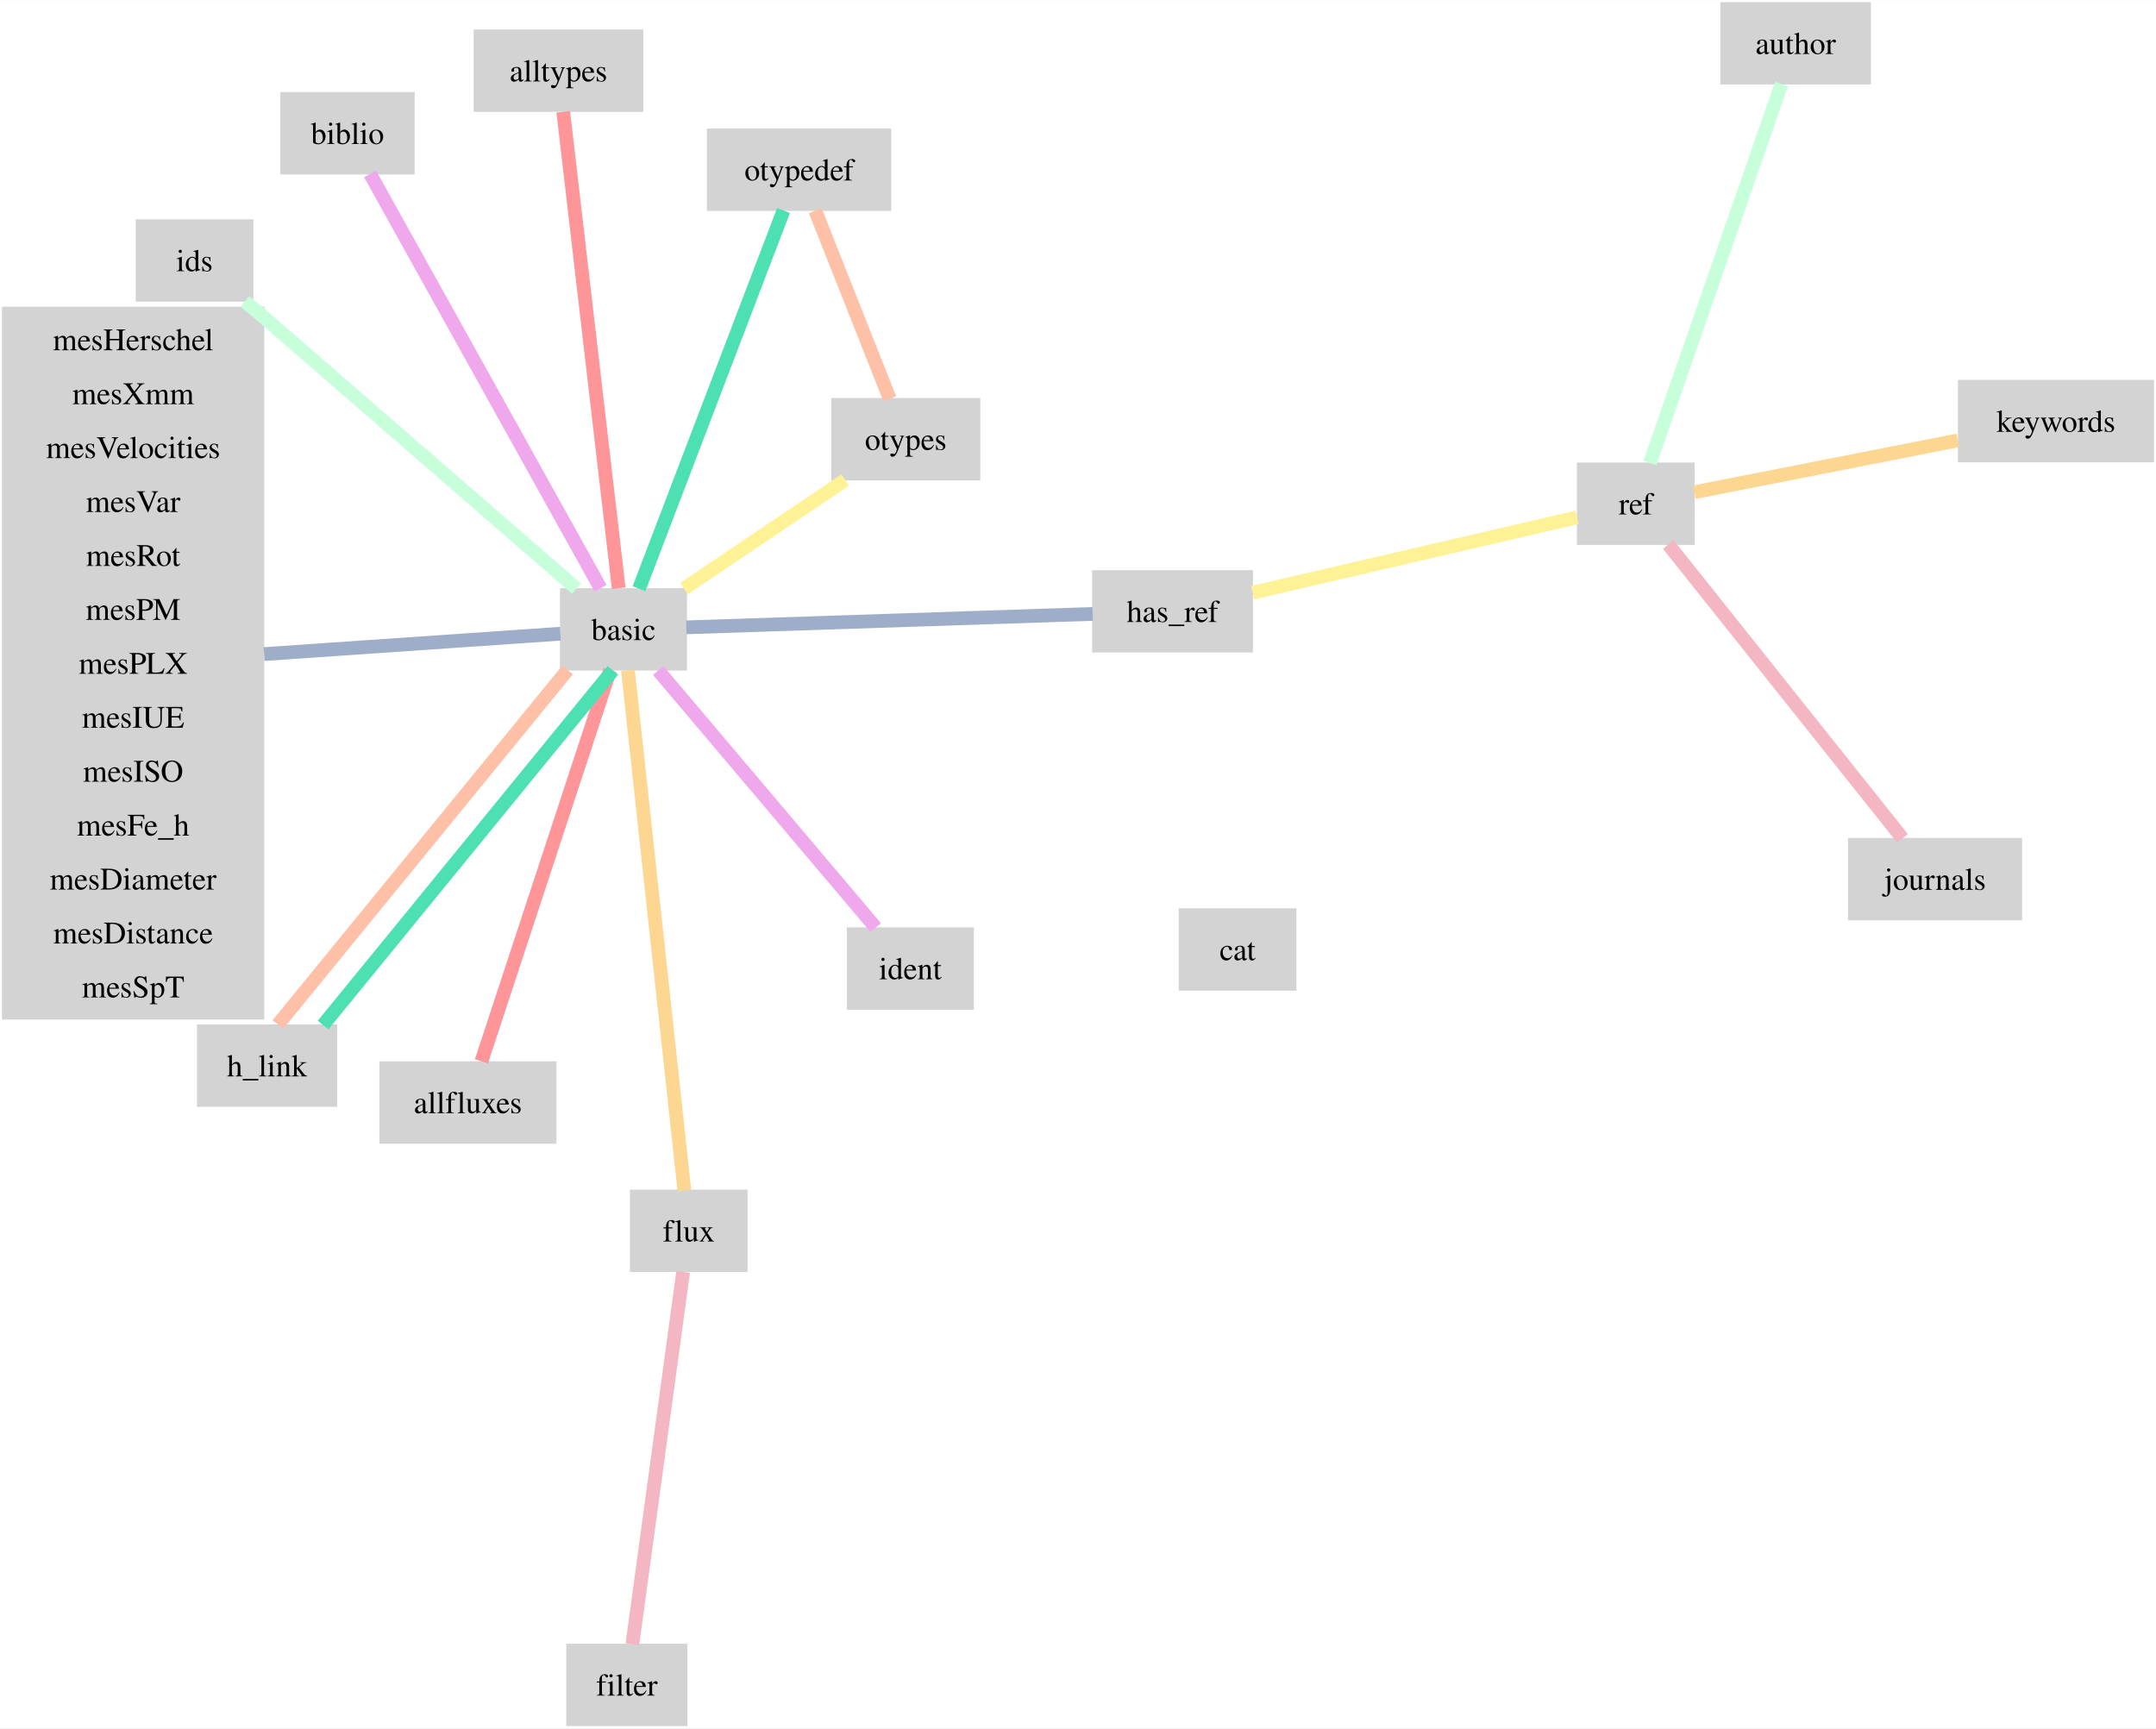
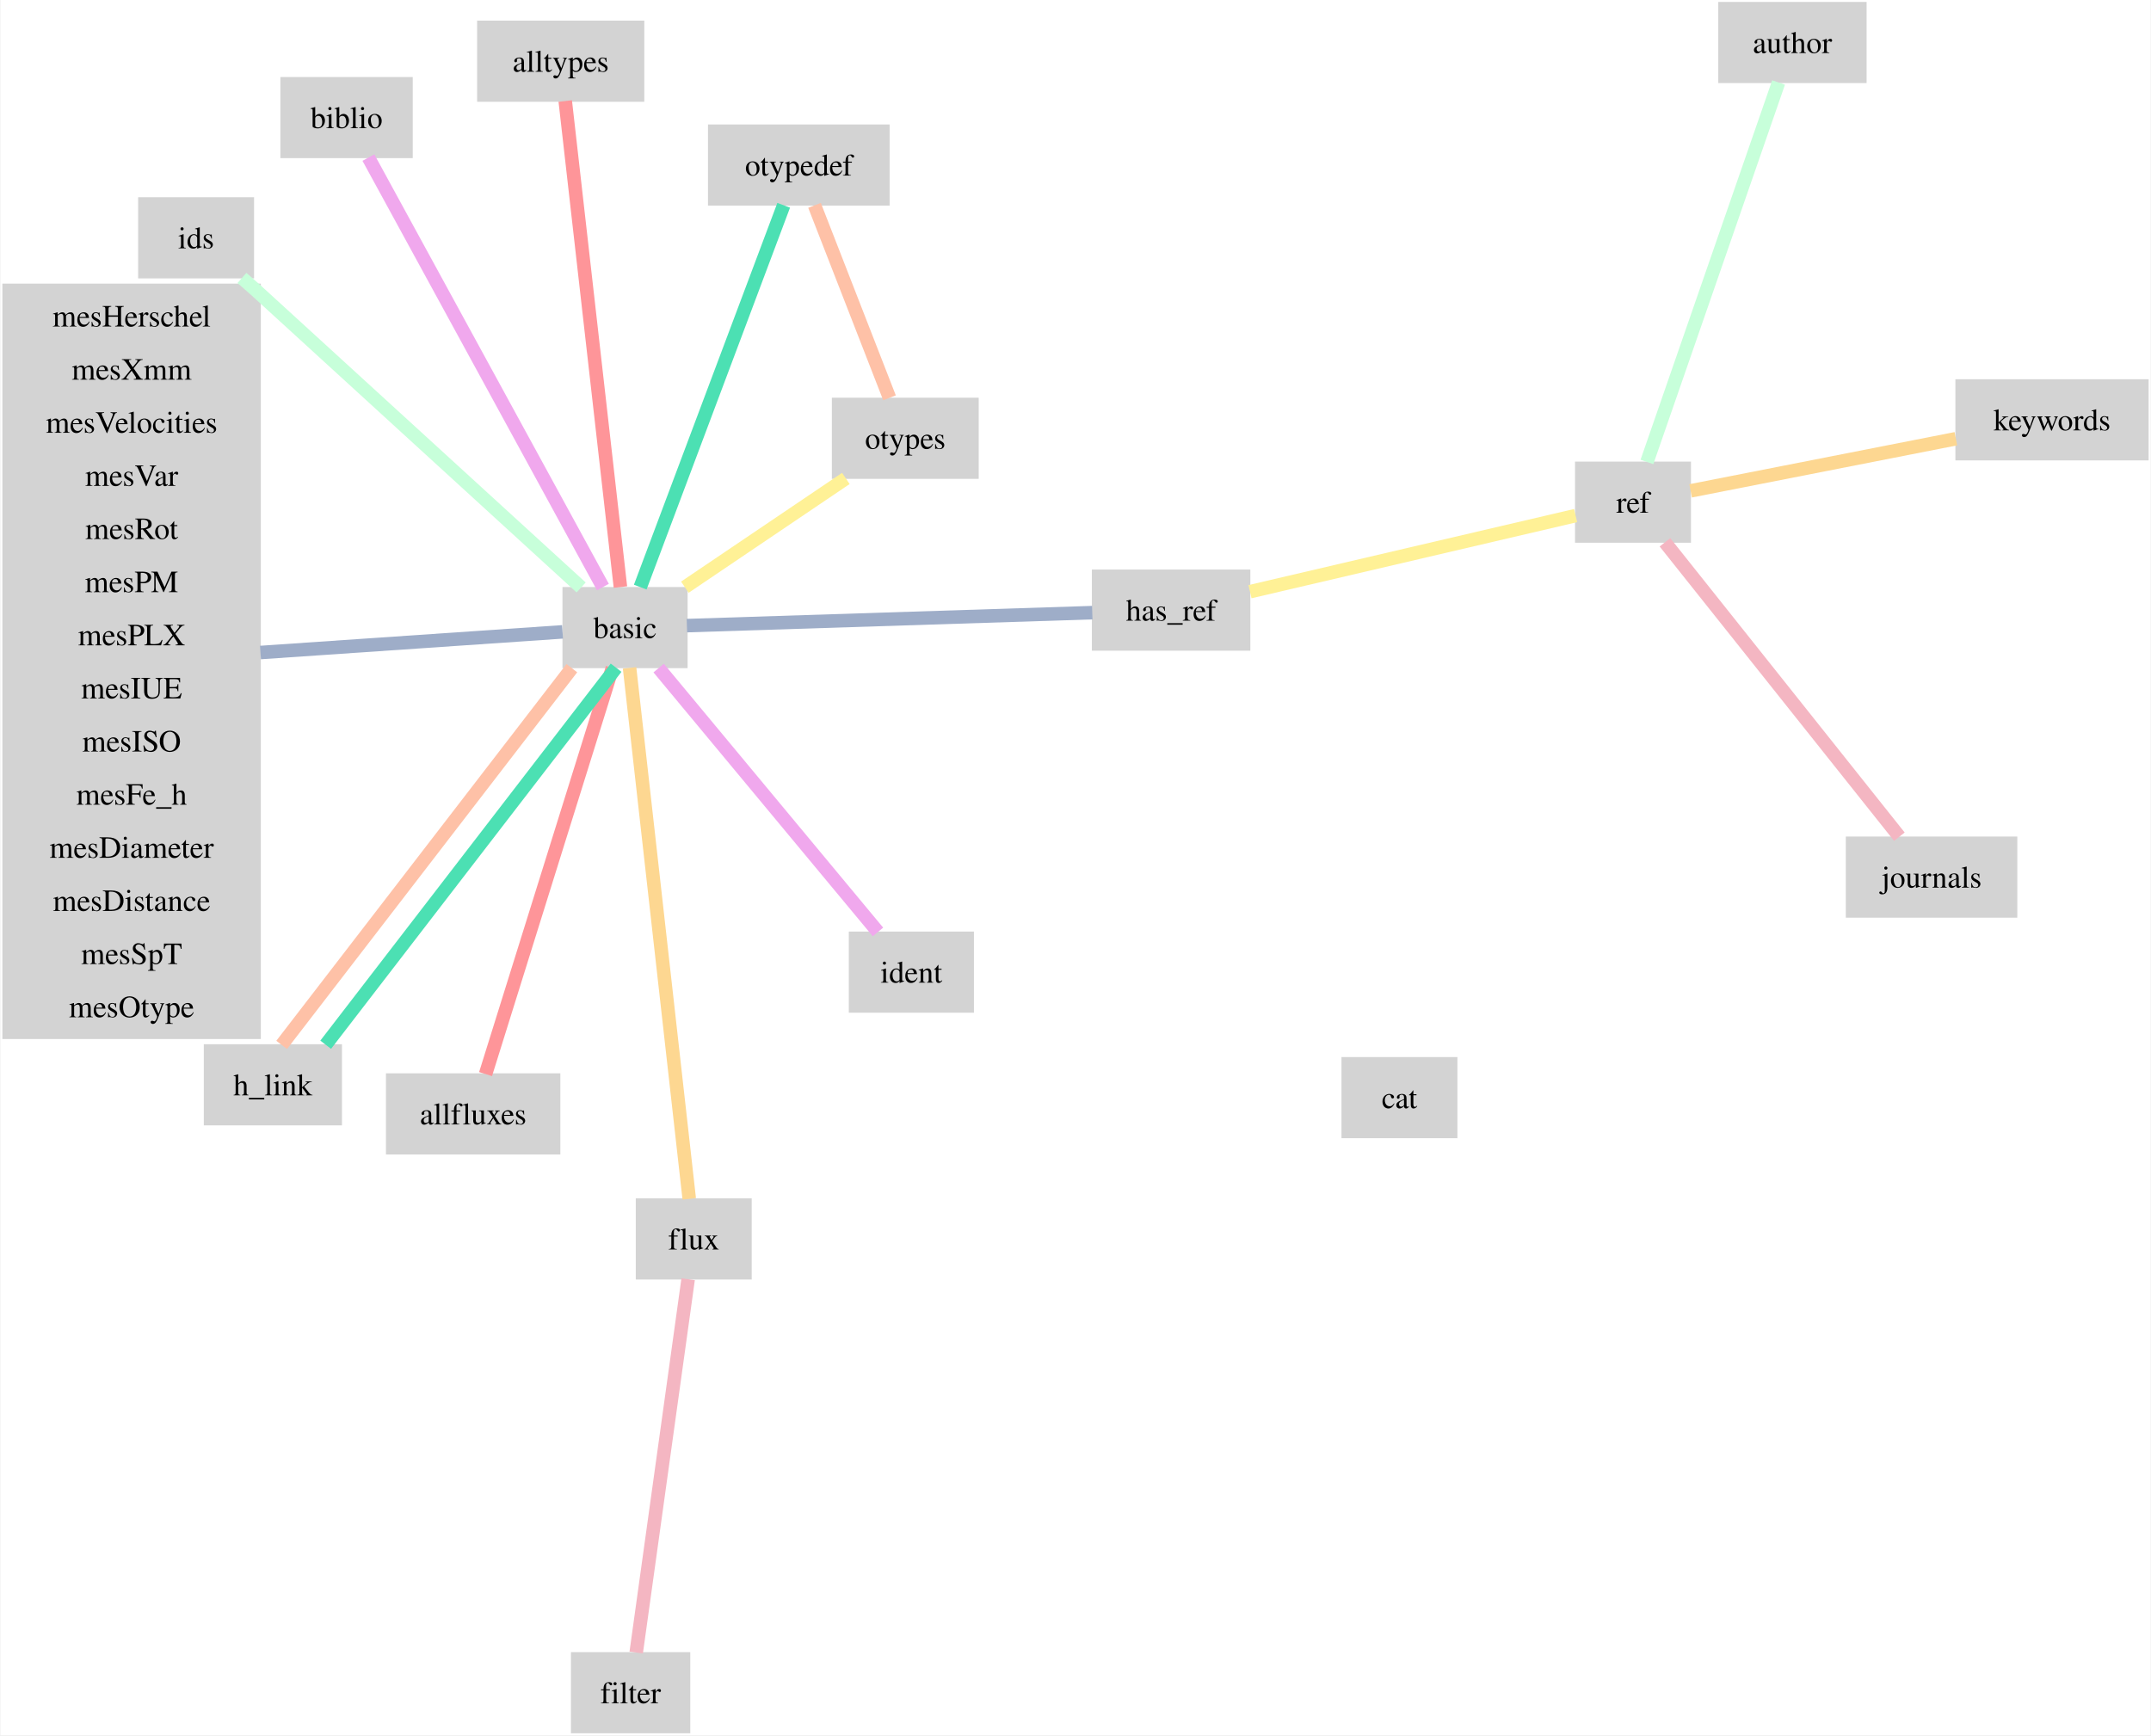
- <svg xmlns="http://www.w3.org/2000/svg" xmlns:xlink="http://www.w3.org/1999/xlink" width="1099pt" height="881pt" viewBox="0.00 0.00 1099.28 881.07">
-   <g id="graph0" class="graph" transform="scale(1 1) rotate(0) translate(4 877.07)">
-     <polygon fill="white" stroke="none" points="-4,4 -4,-877.07 1095.28,-877.07 1095.28,4 -4,4" />
+ <svg xmlns="http://www.w3.org/2000/svg" xmlns:xlink="http://www.w3.org/1999/xlink" width="1113pt" height="898pt" viewBox="0.00 0.00 1112.71 898.13">
+   <g id="graph0" class="graph" transform="scale(1 1) rotate(0) translate(4 894.13)">
+     <polygon fill="white" stroke="none" points="-4,4 -4,-894.13 1108.71,-894.13 1108.71,4 -4,4" />
    <g id="node1" class="node">
-       <polygon fill="lightgray" stroke="lightgray" stroke-width="6" points="0,-360.28 0,-717.78 127.75,-717.78 127.75,-360.28 0,-360.28" />
-       <text text-anchor="middle" x="63.88" y="-698.58" font-family="Times,serif" font-size="16.00">mesHerschel</text>
-       <polyline fill="none" stroke="lightgray" stroke-width="6" points="0,-690.28 127.75,-690.28" />
-       <text text-anchor="middle" x="63.88" y="-671.08" font-family="Times,serif" font-size="16.00">mesXmm</text>
-       <polyline fill="none" stroke="lightgray" stroke-width="6" points="0,-662.78 127.75,-662.78" />
-       <text text-anchor="middle" x="63.88" y="-643.58" font-family="Times,serif" font-size="16.00">mesVelocities</text>
-       <polyline fill="none" stroke="lightgray" stroke-width="6" points="0,-635.28 127.75,-635.28" />
-       <text text-anchor="middle" x="63.88" y="-616.08" font-family="Times,serif" font-size="16.00">mesVar</text>
-       <polyline fill="none" stroke="lightgray" stroke-width="6" points="0,-607.78 127.75,-607.78" />
-       <text text-anchor="middle" x="63.88" y="-588.58" font-family="Times,serif" font-size="16.00">mesRot</text>
-       <polyline fill="none" stroke="lightgray" stroke-width="6" points="0,-580.28 127.75,-580.28" />
-       <text text-anchor="middle" x="63.88" y="-561.08" font-family="Times,serif" font-size="16.00">mesPM</text>
-       <polyline fill="none" stroke="lightgray" stroke-width="6" points="0,-552.78 127.75,-552.78" />
-       <text text-anchor="middle" x="63.88" y="-533.58" font-family="Times,serif" font-size="16.00">mesPLX</text>
-       <polyline fill="none" stroke="lightgray" stroke-width="6" points="0,-525.28 127.75,-525.28" />
-       <text text-anchor="middle" x="63.88" y="-506.08" font-family="Times,serif" font-size="16.00">mesIUE</text>
-       <polyline fill="none" stroke="lightgray" stroke-width="6" points="0,-497.78 127.75,-497.78" />
-       <text text-anchor="middle" x="63.88" y="-478.58" font-family="Times,serif" font-size="16.00">mesISO</text>
-       <polyline fill="none" stroke="lightgray" stroke-width="6" points="0,-470.28 127.75,-470.28" />
-       <text text-anchor="middle" x="63.88" y="-451.08" font-family="Times,serif" font-size="16.00">mesFe_h</text>
-       <polyline fill="none" stroke="lightgray" stroke-width="6" points="0,-442.78 127.75,-442.78" />
-       <text text-anchor="middle" x="63.88" y="-423.58" font-family="Times,serif" font-size="16.00">mesDiameter</text>
-       <polyline fill="none" stroke="lightgray" stroke-width="6" points="0,-415.28 127.75,-415.28" />
-       <text text-anchor="middle" x="63.88" y="-396.08" font-family="Times,serif" font-size="16.00">mesDistance</text>
-       <polyline fill="none" stroke="lightgray" stroke-width="6" points="0,-387.78 127.75,-387.78" />
-       <text text-anchor="middle" x="63.88" y="-368.58" font-family="Times,serif" font-size="16.00">mesSpT</text>
+       <polygon fill="lightgray" stroke="lightgray" stroke-width="6" points="0,-359.33 0,-744.33 127.75,-744.33 127.75,-359.33 0,-359.33" />
+       <text text-anchor="middle" x="63.88" y="-725.13" font-family="Times,serif" font-size="16.00">mesHerschel</text>
+       <polyline fill="none" stroke="lightgray" stroke-width="6" points="0,-716.83 127.75,-716.83" />
+       <text text-anchor="middle" x="63.88" y="-697.63" font-family="Times,serif" font-size="16.00">mesXmm</text>
+       <polyline fill="none" stroke="lightgray" stroke-width="6" points="0,-689.33 127.75,-689.33" />
+       <text text-anchor="middle" x="63.88" y="-670.13" font-family="Times,serif" font-size="16.00">mesVelocities</text>
+       <polyline fill="none" stroke="lightgray" stroke-width="6" points="0,-661.83 127.75,-661.83" />
+       <text text-anchor="middle" x="63.88" y="-642.63" font-family="Times,serif" font-size="16.00">mesVar</text>
+       <polyline fill="none" stroke="lightgray" stroke-width="6" points="0,-634.33 127.75,-634.33" />
+       <text text-anchor="middle" x="63.88" y="-615.13" font-family="Times,serif" font-size="16.00">mesRot</text>
+       <polyline fill="none" stroke="lightgray" stroke-width="6" points="0,-606.83 127.75,-606.83" />
+       <text text-anchor="middle" x="63.88" y="-587.63" font-family="Times,serif" font-size="16.00">mesPM</text>
+       <polyline fill="none" stroke="lightgray" stroke-width="6" points="0,-579.33 127.75,-579.33" />
+       <text text-anchor="middle" x="63.88" y="-560.13" font-family="Times,serif" font-size="16.00">mesPLX</text>
+       <polyline fill="none" stroke="lightgray" stroke-width="6" points="0,-551.83 127.75,-551.83" />
+       <text text-anchor="middle" x="63.88" y="-532.63" font-family="Times,serif" font-size="16.00">mesIUE</text>
+       <polyline fill="none" stroke="lightgray" stroke-width="6" points="0,-524.33 127.75,-524.33" />
+       <text text-anchor="middle" x="63.88" y="-505.13" font-family="Times,serif" font-size="16.00">mesISO</text>
+       <polyline fill="none" stroke="lightgray" stroke-width="6" points="0,-496.83 127.75,-496.83" />
+       <text text-anchor="middle" x="63.88" y="-477.63" font-family="Times,serif" font-size="16.00">mesFe_h</text>
+       <polyline fill="none" stroke="lightgray" stroke-width="6" points="0,-469.33 127.75,-469.33" />
+       <text text-anchor="middle" x="63.88" y="-450.13" font-family="Times,serif" font-size="16.00">mesDiameter</text>
+       <polyline fill="none" stroke="lightgray" stroke-width="6" points="0,-441.83 127.75,-441.83" />
+       <text text-anchor="middle" x="63.88" y="-422.63" font-family="Times,serif" font-size="16.00">mesDistance</text>
+       <polyline fill="none" stroke="lightgray" stroke-width="6" points="0,-414.33 127.75,-414.33" />
+       <text text-anchor="middle" x="63.88" y="-395.13" font-family="Times,serif" font-size="16.00">mesSpT</text>
+       <polyline fill="none" stroke="lightgray" stroke-width="6" points="0,-386.83 127.75,-386.83" />
+       <text text-anchor="middle" x="63.88" y="-367.63" font-family="Times,serif" font-size="16.00">mesOtype</text>
    </g>
    <g id="node2" class="node">
      <g id="a_node2">
        <a xlink:title="General data about an astronomical object">
-           <polygon fill="lightgray" stroke="lightgray" stroke-width="6" points="343.27,-574.22 284.52,-574.22 284.52,-538.22 343.27,-538.22 343.27,-574.22" />
-           <text text-anchor="middle" x="313.9" y="-550.77" font-family="Times,serif" font-size="16.00">basic</text>
+           <polygon fill="lightgray" stroke="lightgray" stroke-width="6" points="348.61,-587.29 289.86,-587.29 289.86,-551.29 348.61,-551.29 348.61,-587.29" />
+           <text text-anchor="middle" x="319.24" y="-563.84" font-family="Times,serif" font-size="16.00">basic</text>
        </a>
      </g>
    </g>
    <g id="edge1" class="edge">
      <g id="a_edge1">
        <a xlink:title="oid:oidref">
-           <path fill="none" stroke="#9eadc8" stroke-width="7" d="M281.72,-554.01C243.74,-551.39 179.56,-546.98 130.67,-543.62" />
+           <path fill="none" stroke="#9eadc8" stroke-width="7" d="M286.89,-567.08C247.77,-564.4 180.91,-559.83 130.57,-556.39" />
        </a>
      </g>
    </g>
    <g id="node3" class="node">
      <g id="a_node3">
        <a xlink:title="all flux/magnitudes U,B,V,I,J,H,K,u_,g_,r_,i_,z_">
-           <polygon fill="lightgray" stroke="lightgray" stroke-width="6" points="276.7,-332.98 192.45,-332.98 192.45,-296.98 276.7,-296.98 276.7,-332.98" />
-           <text text-anchor="middle" x="234.57" y="-309.53" font-family="Times,serif" font-size="16.00">allfluxes</text>
+           <polygon fill="lightgray" stroke="lightgray" stroke-width="6" points="282.76,-335.59 198.51,-335.59 198.51,-299.59 282.76,-299.59 282.76,-335.59" />
+           <text text-anchor="middle" x="240.63" y="-312.14" font-family="Times,serif" font-size="16.00">allfluxes</text>
        </a>
      </g>
    </g>
    <g id="edge8" class="edge">
      <g id="a_edge8">
        <a xlink:title="oidref:oid">
-           <path fill="none" stroke="#fe9599" stroke-width="7" d="M241.47,-335.97C256.51,-381.71 292.09,-489.92 307.07,-535.45" />
+           <path fill="none" stroke="#fe9599" stroke-width="7" d="M247.06,-338.19C261.8,-385.38 297.89,-500.93 312.71,-548.41" />
        </a>
      </g>
    </g>
    <g id="node4" class="node">
      <g id="a_node4">
        <a xlink:title="all object types concatenated with pipe">
-           <polygon fill="lightgray" stroke="lightgray" stroke-width="6" points="321,-859.09 240.5,-859.09 240.5,-823.09 321,-823.09 321,-859.09" />
-           <text text-anchor="middle" x="280.75" y="-835.64" font-family="Times,serif" font-size="16.00">alltypes</text>
+           <polygon fill="lightgray" stroke="lightgray" stroke-width="6" points="326.2,-880.46 245.7,-880.46 245.7,-844.46 326.2,-844.46 326.2,-880.46" />
+           <text text-anchor="middle" x="285.95" y="-857.01" font-family="Times,serif" font-size="16.00">alltypes</text>
        </a>
      </g>
    </g>
    <g id="edge17" class="edge">
      <g id="a_edge17">
        <a xlink:title="oidref:oid">
-           <path fill="none" stroke="#fe9599" stroke-width="7" d="M283.18,-820.15C289.31,-767.46 305.32,-629.91 311.46,-577.19" />
+           <path fill="none" stroke="#fe9599" stroke-width="7" d="M288.29,-841.85C294.38,-788.15 310.71,-644.38 316.85,-590.27" />
        </a>
      </g>
    </g>
    <g id="node5" class="node">
      <g id="a_node5">
        <a xlink:title="Author of a bibliographic reference">
-           <polygon fill="lightgray" stroke="lightgray" stroke-width="6" points="946.92,-873.07 876.17,-873.07 876.17,-837.07 946.92,-837.07 946.92,-873.07" />
-           <text text-anchor="middle" x="911.55" y="-849.62" font-family="Times,serif" font-size="16.00">author</text>
+           <polygon fill="lightgray" stroke="lightgray" stroke-width="6" points="958.75,-890.13 888,-890.13 888,-854.13 958.75,-854.13 958.75,-890.13" />
+           <text text-anchor="middle" x="923.37" y="-866.68" font-family="Times,serif" font-size="16.00">author</text>
        </a>
      </g>
    </g>
    <g id="node18" class="node">
      <g id="a_node18">
        <a xlink:title="Bibliographic reference">
-           <polygon fill="lightgray" stroke="lightgray" stroke-width="6" points="857.02,-638.3 803.02,-638.3 803.02,-602.3 857.02,-602.3 857.02,-638.3" />
-           <text text-anchor="middle" x="830.02" y="-614.85" font-family="Times,serif" font-size="16.00">ref</text>
+           <polygon fill="lightgray" stroke="lightgray" stroke-width="6" points="867.86,-652.21 813.86,-652.21 813.86,-616.21 867.86,-616.21 867.86,-652.21" />
+           <text text-anchor="middle" x="840.86" y="-628.76" font-family="Times,serif" font-size="16.00">ref</text>
        </a>
      </g>
    </g>
    <g id="edge11" class="edge">
      <g id="a_edge11">
        <a xlink:title="oidbibref:oidbib">
-           <path fill="none" stroke="#c7ffda" stroke-width="7" d="M904.31,-834.24C888.84,-789.69 852.7,-685.6 837.24,-641.09" />
+           <path fill="none" stroke="#c7ffda" stroke-width="7" d="M916.2,-851.43C900.59,-806.43 863.73,-700.13 848.08,-655.03" />
        </a>
      </g>
    </g>
    <g id="node6" class="node">
      <g id="a_node6">
        <a xlink:title="Bibliography">
-           <polygon fill="lightgray" stroke="lightgray" stroke-width="6" points="204.43,-827.17 141.93,-827.17 141.93,-791.17 204.43,-791.17 204.43,-827.17" />
-           <text text-anchor="middle" x="173.18" y="-803.72" font-family="Times,serif" font-size="16.00">biblio</text>
+           <polygon fill="lightgray" stroke="lightgray" stroke-width="6" points="206.37,-851.27 143.87,-851.27 143.87,-815.27 206.37,-815.27 206.37,-851.27" />
+           <text text-anchor="middle" x="175.12" y="-827.82" font-family="Times,serif" font-size="16.00">biblio</text>
        </a>
      </g>
    </g>
    <g id="edge14" class="edge">
      <g id="a_edge14">
        <a xlink:title="oidref:oid">
-           <path fill="none" stroke="#f0a8ed" stroke-width="7" d="M184.69,-788.47C211.08,-741.04 275.68,-624.91 302.22,-577.2" />
+           <path fill="none" stroke="#f0a8ed" stroke-width="7" d="M186.43,-812.56C213.3,-763.33 280.76,-639.77 307.78,-590.27" />
        </a>
      </g>
    </g>
    <g id="node7" class="node">
      <g id="a_node7">
        <a xlink:title="Catalogues name">
-           <polygon fill="lightgray" stroke="lightgray" stroke-width="6" points="654,-411 600,-411 600,-375 654,-375 654,-411" />
-           <text text-anchor="middle" x="627" y="-387.55" font-family="Times,serif" font-size="16.00">cat</text>
+           <polygon fill="lightgray" stroke="lightgray" stroke-width="6" points="747,-344 693,-344 693,-308 747,-308 747,-344" />
+           <text text-anchor="middle" x="720" y="-320.55" font-family="Times,serif" font-size="16.00">cat</text>
        </a>
      </g>
    </g>
    <g id="node8" class="node">
      <g id="a_node8">
        <a xlink:title="Description of a flux filter">
-           <polygon fill="lightgray" stroke="lightgray" stroke-width="6" points="343.47,-36 287.72,-36 287.72,0 343.47,0 343.47,-36" />
-           <text text-anchor="middle" x="315.6" y="-12.55" font-family="Times,serif" font-size="16.00">filter</text>
+           <polygon fill="lightgray" stroke="lightgray" stroke-width="6" points="350,-36 294.25,-36 294.25,0 350,0 350,-36" />
+           <text text-anchor="middle" x="322.13" y="-12.55" font-family="Times,serif" font-size="16.00">filter</text>
        </a>
      </g>
    </g>
    <g id="node9" class="node">
      <g id="a_node9">
        <a xlink:title="Magnitude/Flux information about an astronomical object">
-           <polygon fill="lightgray" stroke="lightgray" stroke-width="6" points="374.17,-267.57 320.17,-267.57 320.17,-231.57 374.17,-231.57 374.17,-267.57" />
-           <text text-anchor="middle" x="347.17" y="-244.12" font-family="Times,serif" font-size="16.00">flux</text>
+           <polygon fill="lightgray" stroke="lightgray" stroke-width="6" points="381.79,-270.86 327.79,-270.86 327.79,-234.86 381.79,-234.86 381.79,-270.86" />
+           <text text-anchor="middle" x="354.79" y="-247.41" font-family="Times,serif" font-size="16.00">flux</text>
        </a>
      </g>
    </g>
    <g id="edge6" class="edge">
      <g id="a_edge6">
        <a xlink:title="oidref:oid">
-           <path fill="none" stroke="#fdd791" stroke-width="7" d="M344.94,-270.16C338.89,-325.89 322.25,-479.21 316.17,-535.31" />
+           <path fill="none" stroke="#fdd791" stroke-width="7" d="M352.46,-273.62C346.02,-330.95 328.03,-491.02 321.58,-548.45" />
        </a>
      </g>
    </g>
    <g id="edge7" class="edge">
      <g id="a_edge7">
        <a xlink:title="filter:filtername">
-           <path fill="none" stroke="#f4b6c2" stroke-width="7" d="M344.32,-228.61C338.31,-184.52 324.41,-82.64 318.43,-38.74" />
+           <path fill="none" stroke="#f4b6c2" stroke-width="7" d="M351.89,-232.01C345.69,-187.45 331.21,-83.32 325.02,-38.8" />
        </a>
      </g>
    </g>
    <g id="node10" class="node">
      <g id="a_node10">
        <a xlink:title="hierarchy of membership measure">
-           <polygon fill="lightgray" stroke="lightgray" stroke-width="6" points="164.93,-351.76 99.43,-351.76 99.43,-315.76 164.93,-315.76 164.93,-351.76" />
-           <text text-anchor="middle" x="132.18" y="-328.31" font-family="Times,serif" font-size="16.00">h_link</text>
+           <polygon fill="lightgray" stroke="lightgray" stroke-width="6" points="169.74,-350.64 104.24,-350.64 104.24,-314.64 169.74,-314.64 169.74,-350.64" />
+           <text text-anchor="middle" x="136.99" y="-327.19" font-family="Times,serif" font-size="16.00">h_link</text>
        </a>
      </g>
    </g>
    <g id="edge12" class="edge">
      <g id="a_edge12">
        <a xlink:title="parent:oid">
-           <path fill="none" stroke="#fec1a7" stroke-width="7" d="M137.7,-354.75C168.25,-392.15 247.04,-488.6 285.36,-535.51" />
+           <path fill="none" stroke="#fec1a7" stroke-width="7" d="M141.54,-353.29C171.86,-392.67 253.41,-498.56 291.71,-548.29" />
        </a>
      </g>
    </g>
    <g id="edge13" class="edge">
      <g id="a_edge13">
        <a xlink:title="child:oid">
-           <path fill="none" stroke="#4ce0b3" stroke-width="7" d="M160.71,-354.46C199.07,-401.42 277.99,-498.04 308.47,-535.35" />
+           <path fill="none" stroke="#4ce0b3" stroke-width="7" d="M164.32,-353.38C202.5,-402.96 284.16,-509 314.61,-548.53" />
        </a>
      </g>
    </g>
    <g id="node11" class="node">
      <g id="a_node11">
        <a xlink:title="Associations between astronomical objects and their bibliographic references">
-           <polygon fill="lightgray" stroke="lightgray" stroke-width="6" points="631.84,-583.44 555.84,-583.44 555.84,-547.44 631.84,-547.44 631.84,-583.44" />
-           <text text-anchor="middle" x="593.84" y="-559.99" font-family="Times,serif" font-size="16.00">has_ref</text>
+           <polygon fill="lightgray" stroke="lightgray" stroke-width="6" points="639.83,-596.34 563.83,-596.34 563.83,-560.34 639.83,-560.34 639.83,-596.34" />
+           <text text-anchor="middle" x="601.83" y="-572.89" font-family="Times,serif" font-size="16.00">has_ref</text>
        </a>
      </g>
    </g>
    <g id="edge10" class="edge">
      <g id="a_edge10">
        <a xlink:title="oidref:oid">
-           <path fill="none" stroke="#9eadc8" stroke-width="7" d="M553.13,-564.1C497.03,-562.25 397.07,-558.96 345.95,-557.27" />
+           <path fill="none" stroke="#9eadc8" stroke-width="7" d="M561.04,-577.03C504.33,-575.22 402.85,-571.97 351.25,-570.31" />
        </a>
      </g>
    </g>
    <g id="edge9" class="edge">
      <g id="a_edge9">
        <a xlink:title="oidbibref:oidbib">
-           <path fill="none" stroke="#fff196" stroke-width="7" d="M634.71,-574.94C681.85,-585.88 758.21,-603.62 800.12,-613.36" />
+           <path fill="none" stroke="#fff196" stroke-width="7" d="M642.65,-587.88C690.52,-599.07 768.71,-617.34 811.17,-627.27" />
        </a>
      </g>
    </g>
    <g id="node12" class="node">
      <g id="a_node12">
        <a xlink:title="Identifiers of an astronomical object">
-           <polygon fill="lightgray" stroke="lightgray" stroke-width="6" points="489.52,-401.29 430.77,-401.29 430.77,-365.29 489.52,-365.29 489.52,-401.29" />
-           <text text-anchor="middle" x="460.15" y="-377.84" font-family="Times,serif" font-size="16.00">ident</text>
+           <polygon fill="lightgray" stroke="lightgray" stroke-width="6" points="496.79,-408.96 438.04,-408.96 438.04,-372.96 496.79,-372.96 496.79,-408.96" />
+           <text text-anchor="middle" x="467.41" y="-385.51" font-family="Times,serif" font-size="16.00">ident</text>
        </a>
      </g>
    </g>
    <g id="edge5" class="edge">
      <g id="a_edge5">
        <a xlink:title="oidref:oid">
-           <path fill="none" stroke="#f0a8ed" stroke-width="7" d="M442.51,-404.15C414.4,-437.39 359.75,-502 331.6,-535.28" />
+           <path fill="none" stroke="#f0a8ed" stroke-width="7" d="M450.13,-411.76C421.65,-446.04 365.2,-513.98 336.64,-548.34" />
        </a>
      </g>
    </g>
    <g id="node13" class="node">
      <g id="a_node13">
        <a xlink:title="all names concatenated with pipe">
-           <polygon fill="lightgray" stroke="lightgray" stroke-width="6" points="122.18,-762.31 68.18,-762.31 68.18,-726.31 122.18,-726.31 122.18,-762.31" />
-           <text text-anchor="middle" x="95.18" y="-738.86" font-family="Times,serif" font-size="16.00">ids</text>
+           <polygon fill="lightgray" stroke="lightgray" stroke-width="6" points="124.26,-789.04 70.26,-789.04 70.26,-753.04 124.26,-753.04 124.26,-789.04" />
+           <text text-anchor="middle" x="97.26" y="-765.59" font-family="Times,serif" font-size="16.00">ids</text>
        </a>
      </g>
    </g>
    <g id="edge2" class="edge">
      <g id="a_edge2">
        <a xlink:title="oidref:oid">
-           <path fill="none" stroke="#c7ffda" stroke-width="7" d="M120.84,-723.41C124.88,-720.12 127.75,-717.78 127.75,-717.78 127.75,-717.78 239.67,-620.64 289.94,-577.01" />
+           <path fill="none" stroke="#c7ffda" stroke-width="7" d="M120.98,-750.26C124.92,-746.81 127.75,-744.33 127.75,-744.33 127.75,-744.33 245.8,-636.42 296.52,-590.06" />
        </a>
      </g>
    </g>
    <g id="node14" class="node">
      <g id="a_node14">
        <a xlink:title="Description of all used journals in the database">
-           <polygon fill="lightgray" stroke="lightgray" stroke-width="6" points="1024,-446.87 941.25,-446.87 941.25,-410.87 1024,-410.87 1024,-446.87" />
-           <text text-anchor="middle" x="982.62" y="-423.42" font-family="Times,serif" font-size="16.00">journals</text>
+           <polygon fill="lightgray" stroke="lightgray" stroke-width="6" points="1036.75,-458.15 954,-458.15 954,-422.15 1036.75,-422.15 1036.75,-458.15" />
+           <text text-anchor="middle" x="995.37" y="-434.7" font-family="Times,serif" font-size="16.00">journals</text>
        </a>
      </g>
    </g>
    <g id="node15" class="node">
      <g id="a_node15">
        <a xlink:title="List of keywords in a paper">
-           <polygon fill="lightgray" stroke="lightgray" stroke-width="6" points="1091.28,-680.42 997.28,-680.42 997.28,-644.42 1091.28,-644.42 1091.28,-680.42" />
-           <text text-anchor="middle" x="1044.28" y="-656.97" font-family="Times,serif" font-size="16.00">keywords</text>
+           <polygon fill="lightgray" stroke="lightgray" stroke-width="6" points="1104.71,-694.83 1010.71,-694.83 1010.71,-658.83 1104.71,-658.83 1104.71,-694.83" />
+           <text text-anchor="middle" x="1057.71" y="-671.38" font-family="Times,serif" font-size="16.00">keywords</text>
        </a>
      </g>
    </g>
    <g id="edge15" class="edge">
      <g id="a_edge15">
        <a xlink:title="oidbibref:oidbib">
-           <path fill="none" stroke="#fdd791" stroke-width="7" d="M994.31,-652.6C952.64,-644.41 894.65,-633.01 859.88,-626.17" />
+           <path fill="none" stroke="#fdd791" stroke-width="7" d="M1007.96,-667.05C965.57,-658.72 906.06,-647.02 870.69,-640.07" />
        </a>
      </g>
    </g>
    <g id="node16" class="node">
      <g id="a_node16">
        <a xlink:title="all names and definitions for the object types">
-           <polygon fill="lightgray" stroke="lightgray" stroke-width="6" points="447.42,-808.59 359.42,-808.59 359.42,-772.59 447.42,-772.59 447.42,-808.59" />
-           <text text-anchor="middle" x="403.42" y="-785.14" font-family="Times,serif" font-size="16.00">otypedef</text>
+           <polygon fill="lightgray" stroke="lightgray" stroke-width="6" points="453.17,-826.71 365.17,-826.71 365.17,-790.71 453.17,-790.71 453.17,-826.71" />
+           <text text-anchor="middle" x="409.17" y="-803.26" font-family="Times,serif" font-size="16.00">otypedef</text>
        </a>
      </g>
    </g>
    <g id="edge4" class="edge">
      <g id="a_edge4">
        <a xlink:title="otype:otype">
-           <path fill="none" stroke="#4ce0b3" stroke-width="7" d="M395.48,-769.79C378.49,-725.31 338.8,-621.4 321.82,-576.97" />
+           <path fill="none" stroke="#4ce0b3" stroke-width="7" d="M401.34,-787.88C384.33,-742.6 344.15,-635.63 327.11,-590.24" />
        </a>
      </g>
    </g>
    <g id="node17" class="node">
      <g id="a_node17">
        <a xlink:title="List of all object types associated with an object">
-           <polygon fill="lightgray" stroke="lightgray" stroke-width="6" points="492.81,-671.21 422.81,-671.21 422.81,-635.21 492.81,-635.21 492.81,-671.21" />
-           <text text-anchor="middle" x="457.81" y="-647.76" font-family="Times,serif" font-size="16.00">otypes</text>
+           <polygon fill="lightgray" stroke="lightgray" stroke-width="6" points="499.26,-685.27 429.26,-685.27 429.26,-649.27 499.26,-649.27 499.26,-685.27" />
+           <text text-anchor="middle" x="464.26" y="-661.82" font-family="Times,serif" font-size="16.00">otypes</text>
        </a>
      </g>
    </g>
    <g id="edge3" class="edge">
      <g id="a_edge3">
        <a xlink:title="otype:otype">
-           <path fill="none" stroke="#fec1a7" stroke-width="7" d="M411.68,-769.72C421.96,-743.75 439.41,-699.67 449.65,-673.82" />
+           <path fill="none" stroke="#fec1a7" stroke-width="7" d="M417.3,-787.84C427.71,-761.1 445.67,-715.01 456.1,-688.22" />
        </a>
      </g>
    </g>
    <g id="edge18" class="edge">
      <g id="a_edge18">
        <a xlink:title="oidref:oid">
-           <path fill="none" stroke="#fff196" stroke-width="7" d="M426.94,-632.4C402.65,-616.04 368.99,-593.34 344.72,-576.99" />
+           <path fill="none" stroke="#fff196" stroke-width="7" d="M433.51,-646.49C408.98,-629.92 374.78,-606.81 350.2,-590.21" />
        </a>
      </g>
    </g>
    <g id="edge16" class="edge">
      <g id="a_edge16">
        <a xlink:title="journal:journal">
-           <path fill="none" stroke="#f4b6c2" stroke-width="7" d="M846.65,-599.45C876,-562.63 936.68,-486.5 966.02,-449.7" />
+           <path fill="none" stroke="#f4b6c2" stroke-width="7" d="M857.4,-613.44C887.06,-576.19 948.98,-498.42 978.72,-461.06" />
        </a>
      </g>
    </g>
  </g>
</svg>
